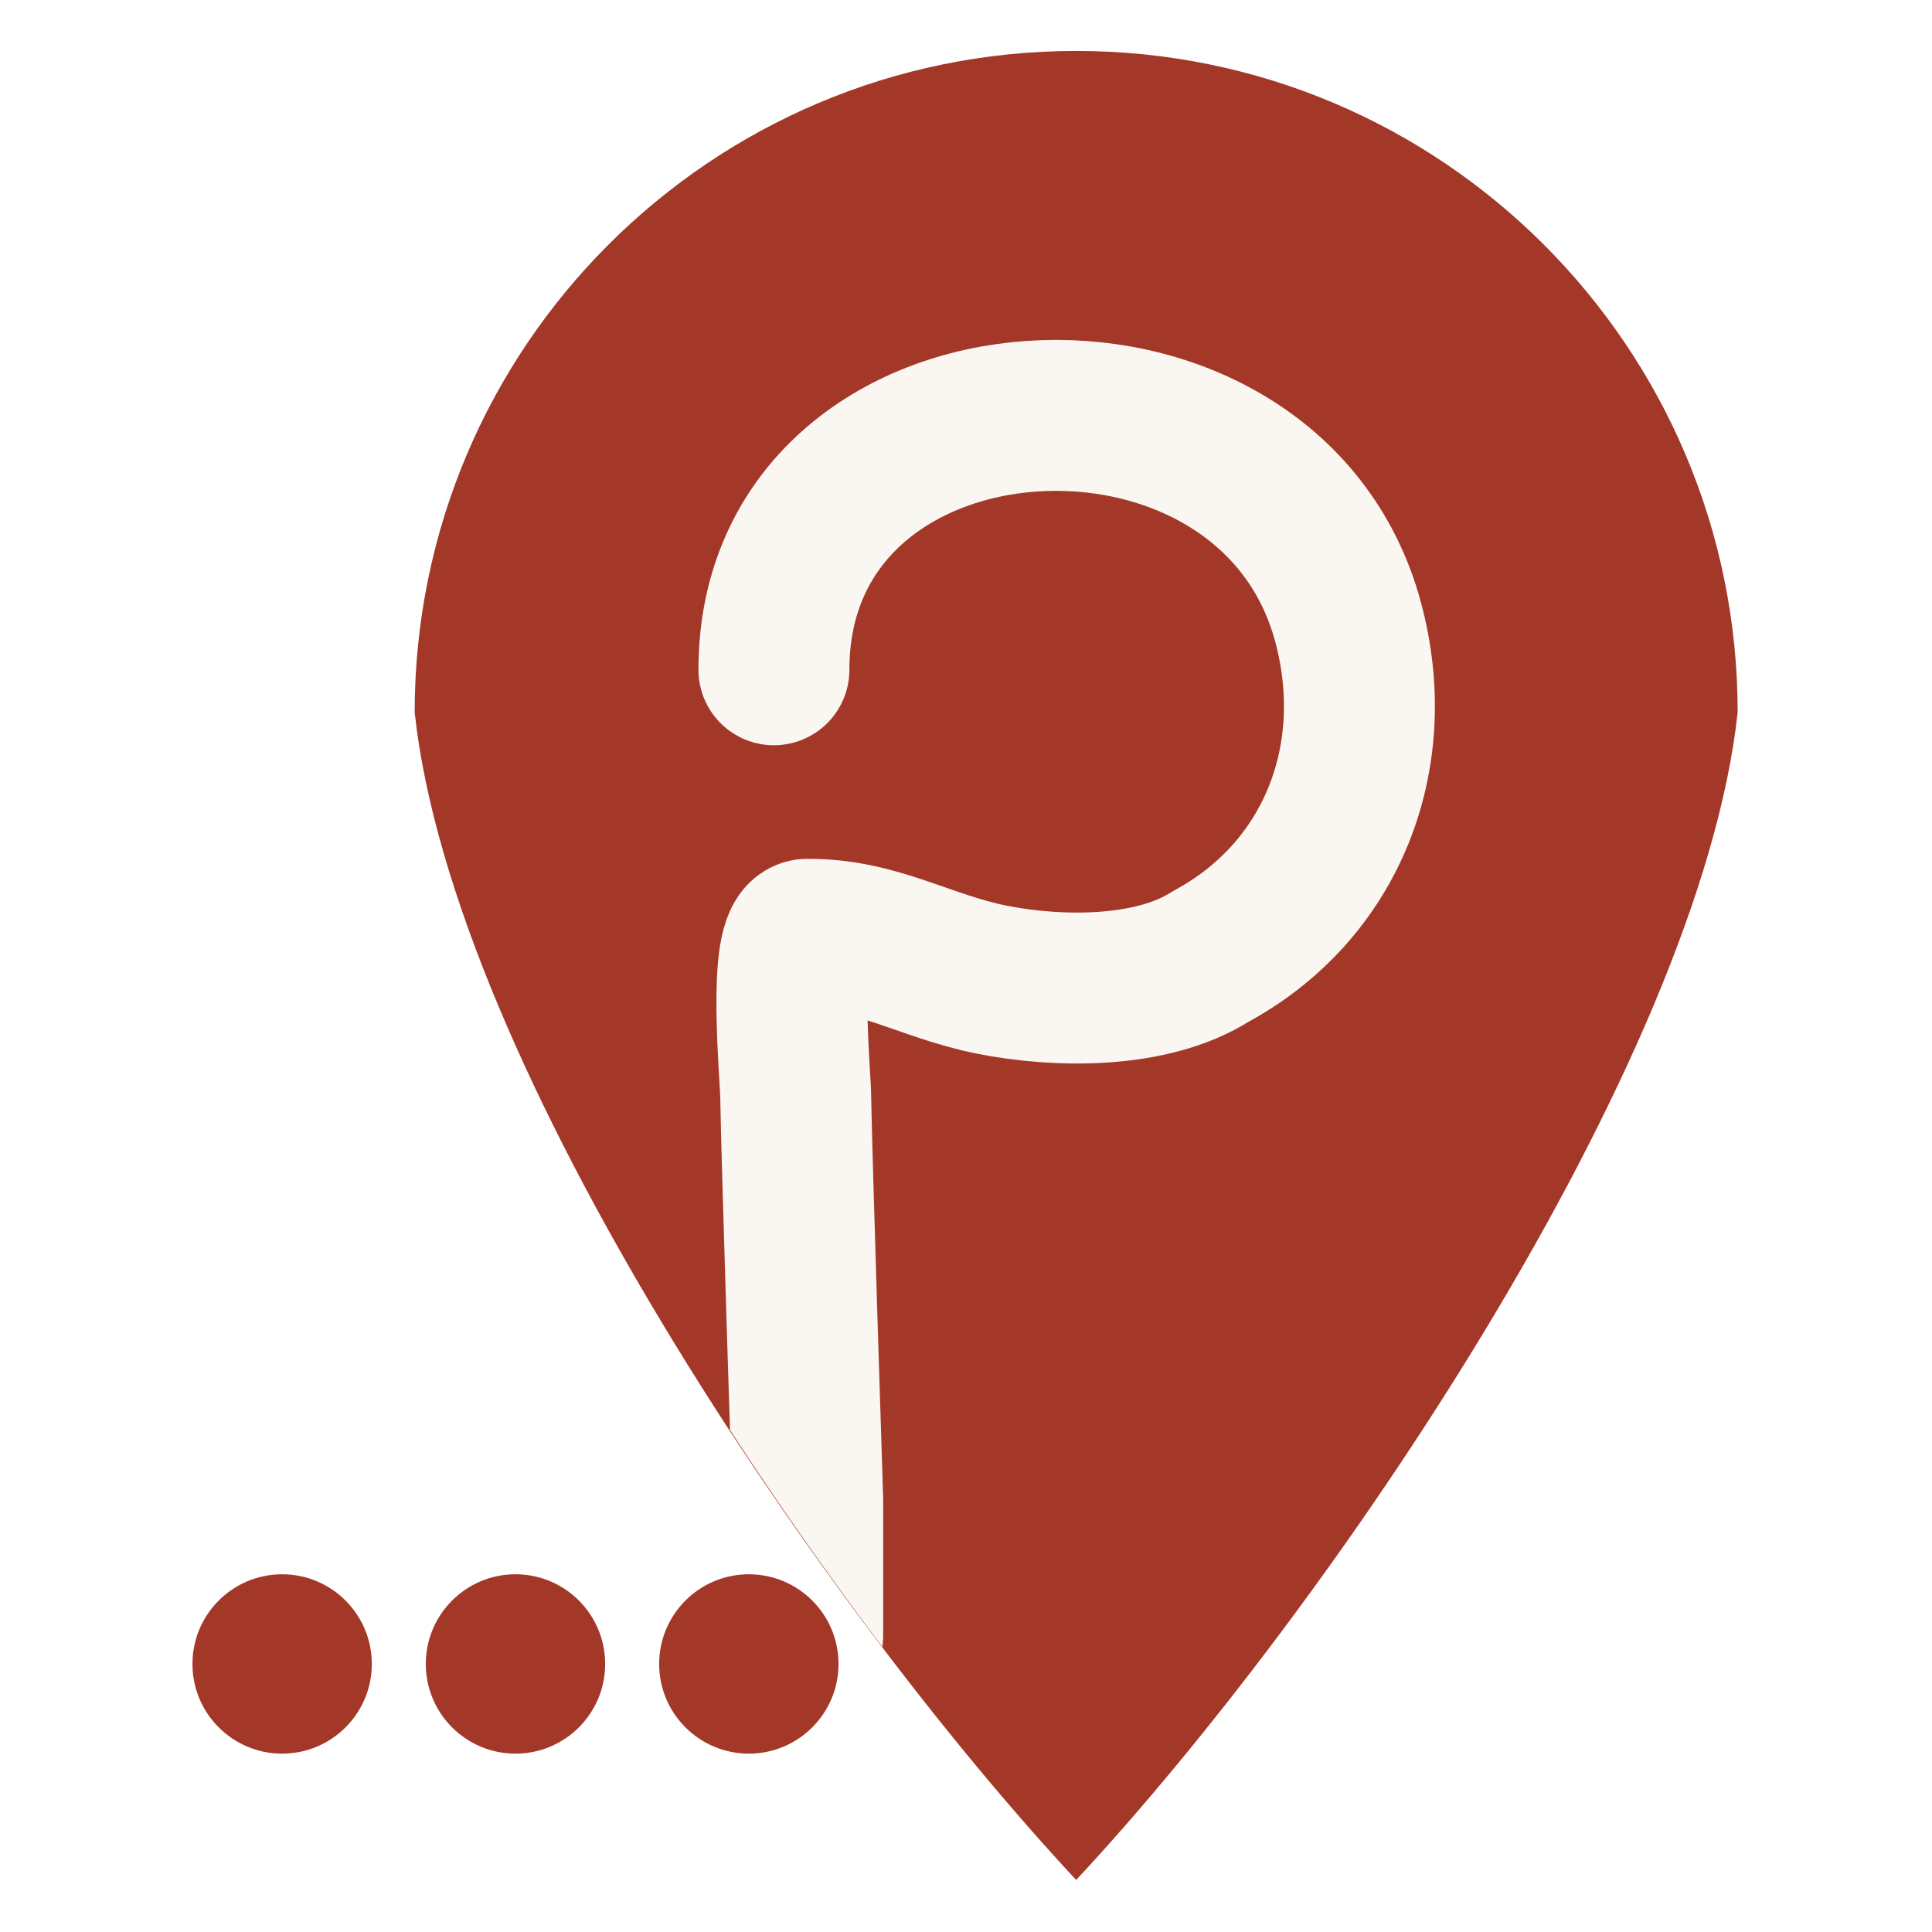
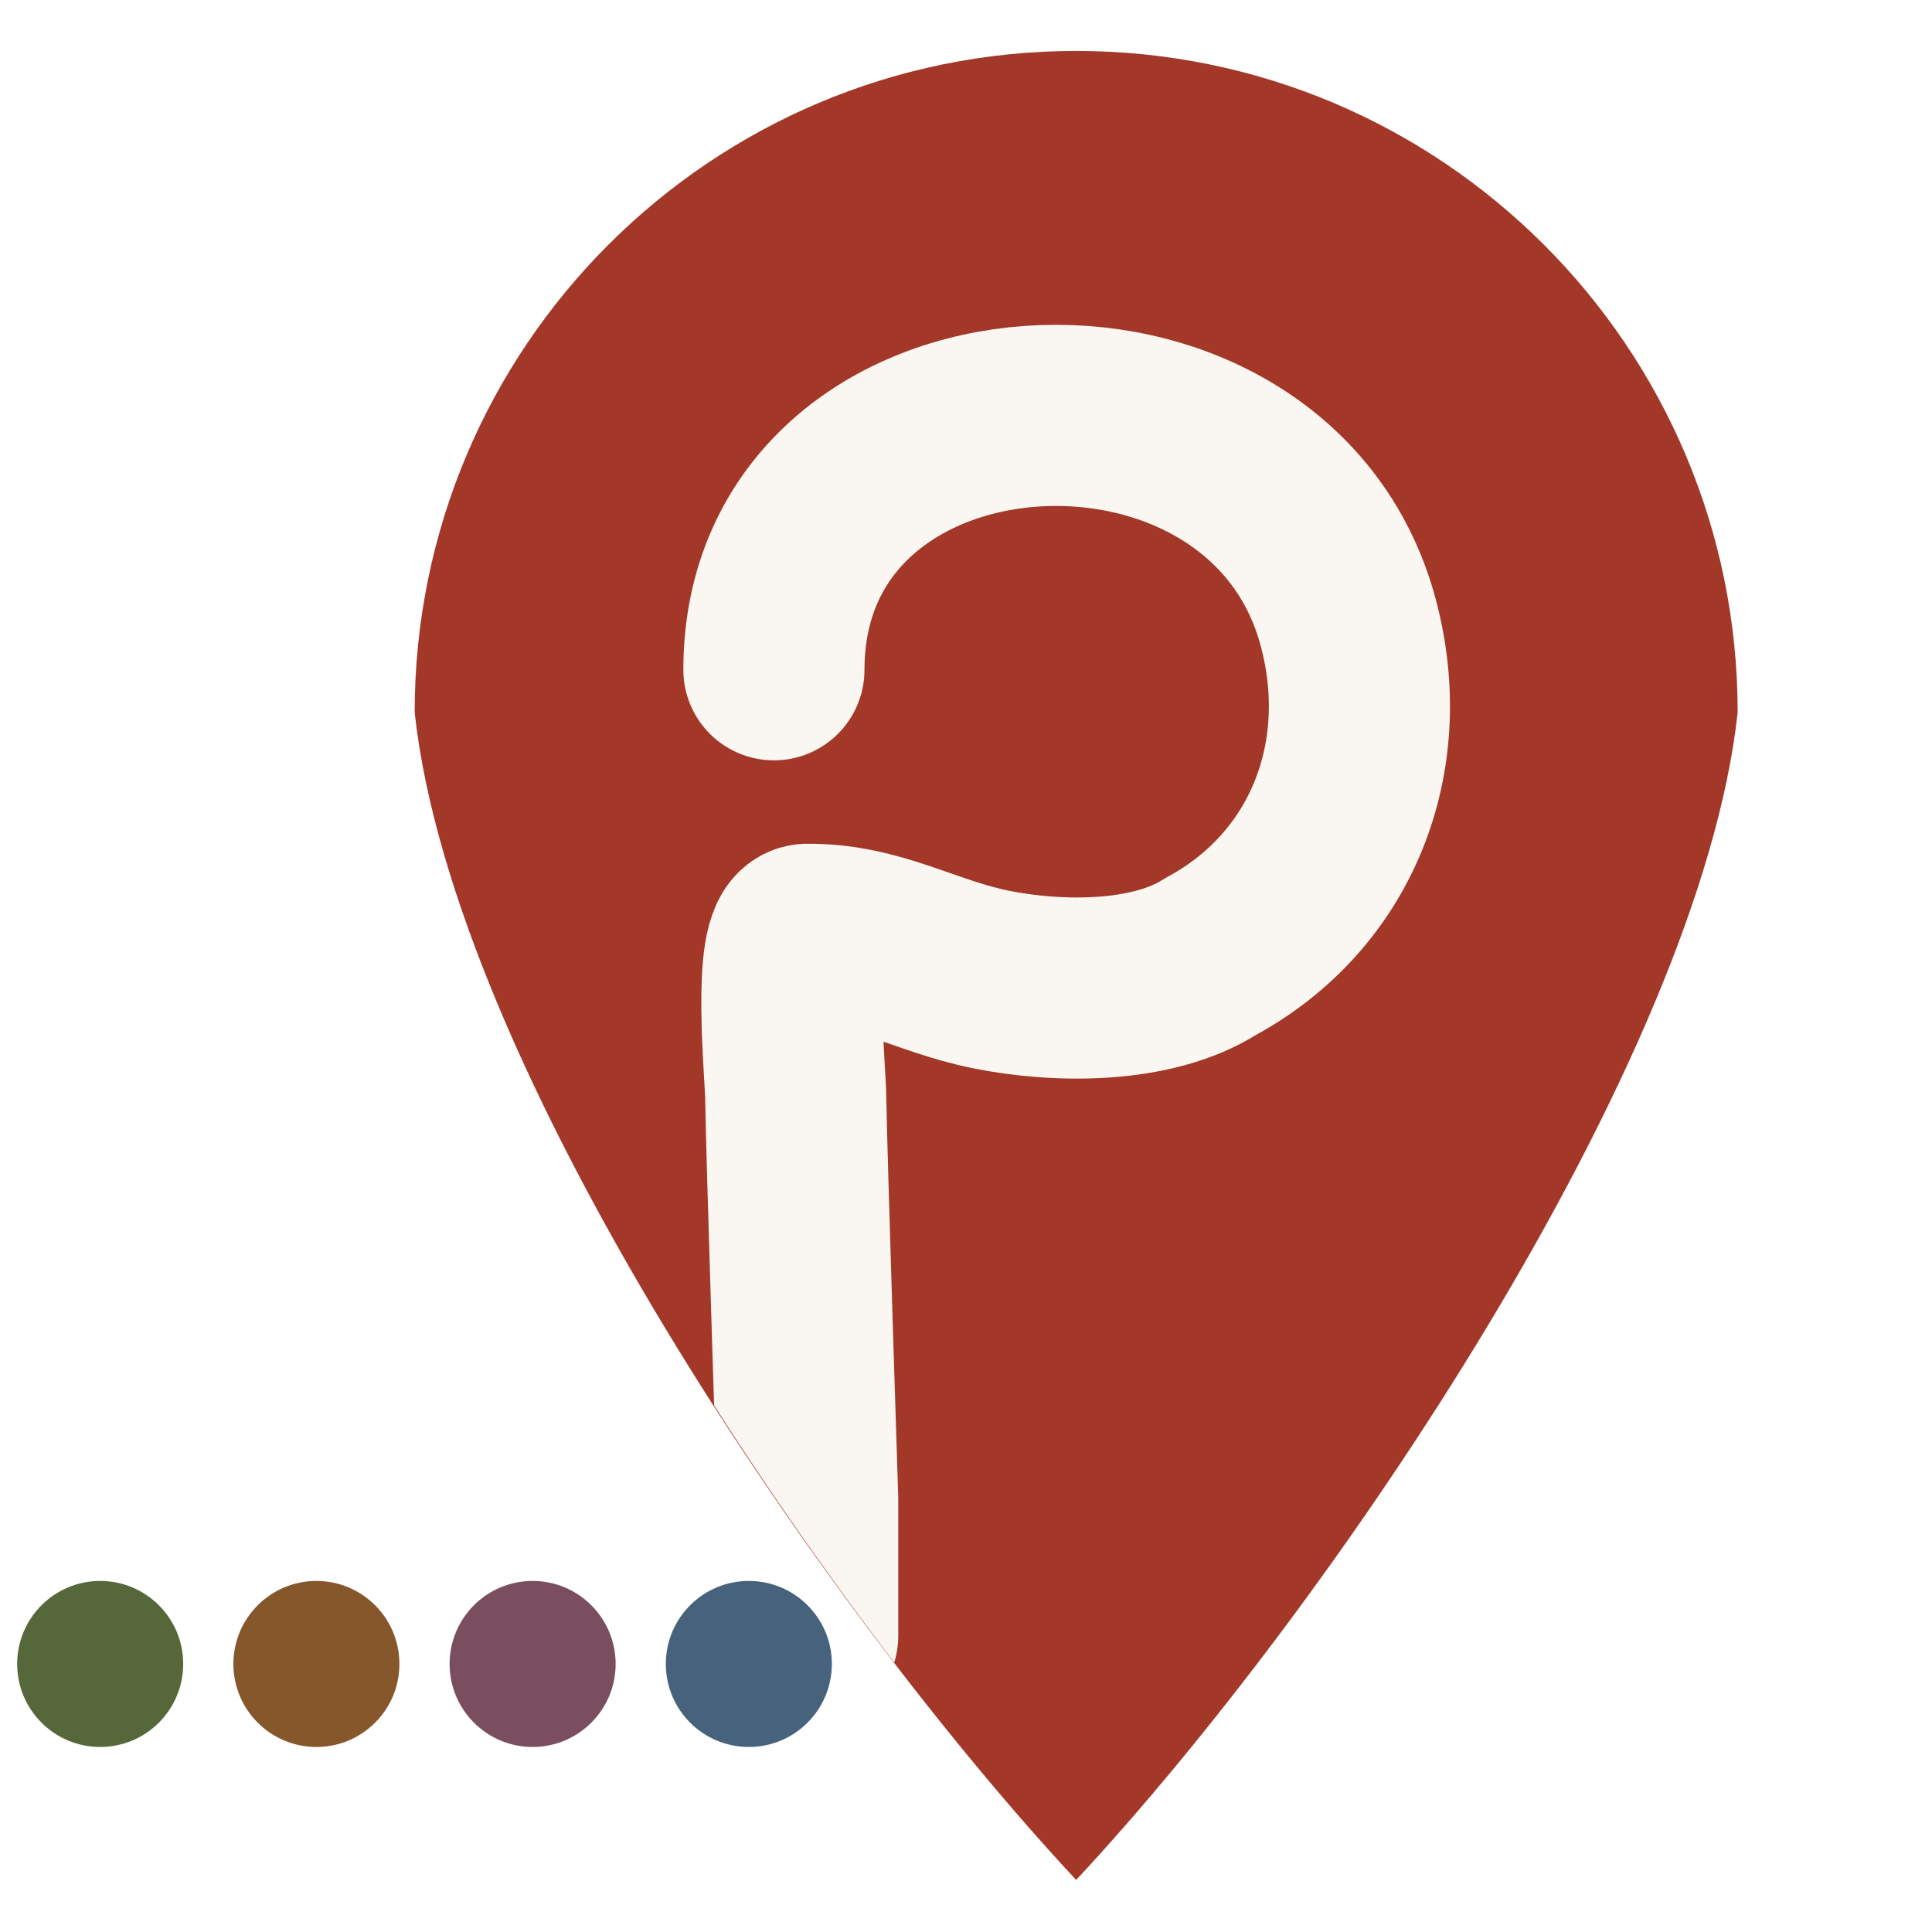
<svg xmlns="http://www.w3.org/2000/svg" width="1024" height="1024" viewBox="0 0 1024 1024" fill="none">
  <path d="M921 377.609C900.836 563.522 705.088 851.777 570.391 996.416C435.218 851.266 240.168 565.566 219.782 377.609C219.782 183.973 376.755 27 570.391 27C764.027 27 921 183.973 921 377.609Z" fill="#A33829" />
  <mask id="mask0_1_2" style="mask-type:alpha" maskUnits="userSpaceOnUse" x="219" y="27" width="702" height="970">
    <path d="M570.391 27.5C763.741 27.5 920.484 184.234 920.499 377.581C910.422 470.42 856.26 589.128 787.86 702.615C719.588 815.891 637.173 923.898 570.391 995.681C503.134 923.39 420.719 815.382 352.565 702.232C284.285 588.873 230.359 470.42 220.282 377.581C220.297 184.234 377.04 27.5 570.391 27.5Z" fill="#A33829" stroke="#FAF6F1" />
  </mask>
  <g mask="url(#mask0_1_2)">
-     <path d="M410.188 354.996C410.188 187.506 672.372 172.548 714.554 329.838C733.747 401.407 705.907 472.36 641.571 507.022C610.24 526.991 560.148 526.196 525.202 519.147C490.05 512.056 464.411 494.815 427.594 495.218C414.325 496.62 421.839 570.829 421.757 582.153C422.241 613.724 428.096 794.798 428.096 794.798V867" stroke="#FAF6F1" stroke-width="80" stroke-linecap="round" stroke-linejoin="round" />
+     <path d="M410.188 354.996C410.188 187.506 672.372 172.548 714.554 329.838C733.747 401.407 705.907 472.36 641.571 507.022C610.24 526.991 560.148 526.196 525.202 519.147C490.05 512.056 464.411 494.815 427.594 495.218C414.325 496.62 421.839 570.829 421.757 582.153C422.241 613.724 428.096 794.798 428.096 794.798V867" stroke="#FAF6F1" stroke-width="96" stroke-linecap="round" stroke-linejoin="round" />
  </g>
-   <circle cx="396.9" cy="881.932" r="47.532" fill="#A33829" />
-   <circle cx="273.216" cy="881.932" r="47.532" fill="#A33829" />
-   <circle cx="149.532" cy="881.932" r="47.532" fill="#A33829" />
+   <circle cx="396.9" cy="881.932" r="44.0" fill="#46627C" />
+   <circle cx="282.3" cy="881.932" r="44.0" fill="#7A4E5E" />
+   <circle cx="167.7" cy="881.932" r="44.0" fill="#85572A" />
+   <circle cx="53.1" cy="881.932" r="44.0" fill="#56683A" />
</svg>
